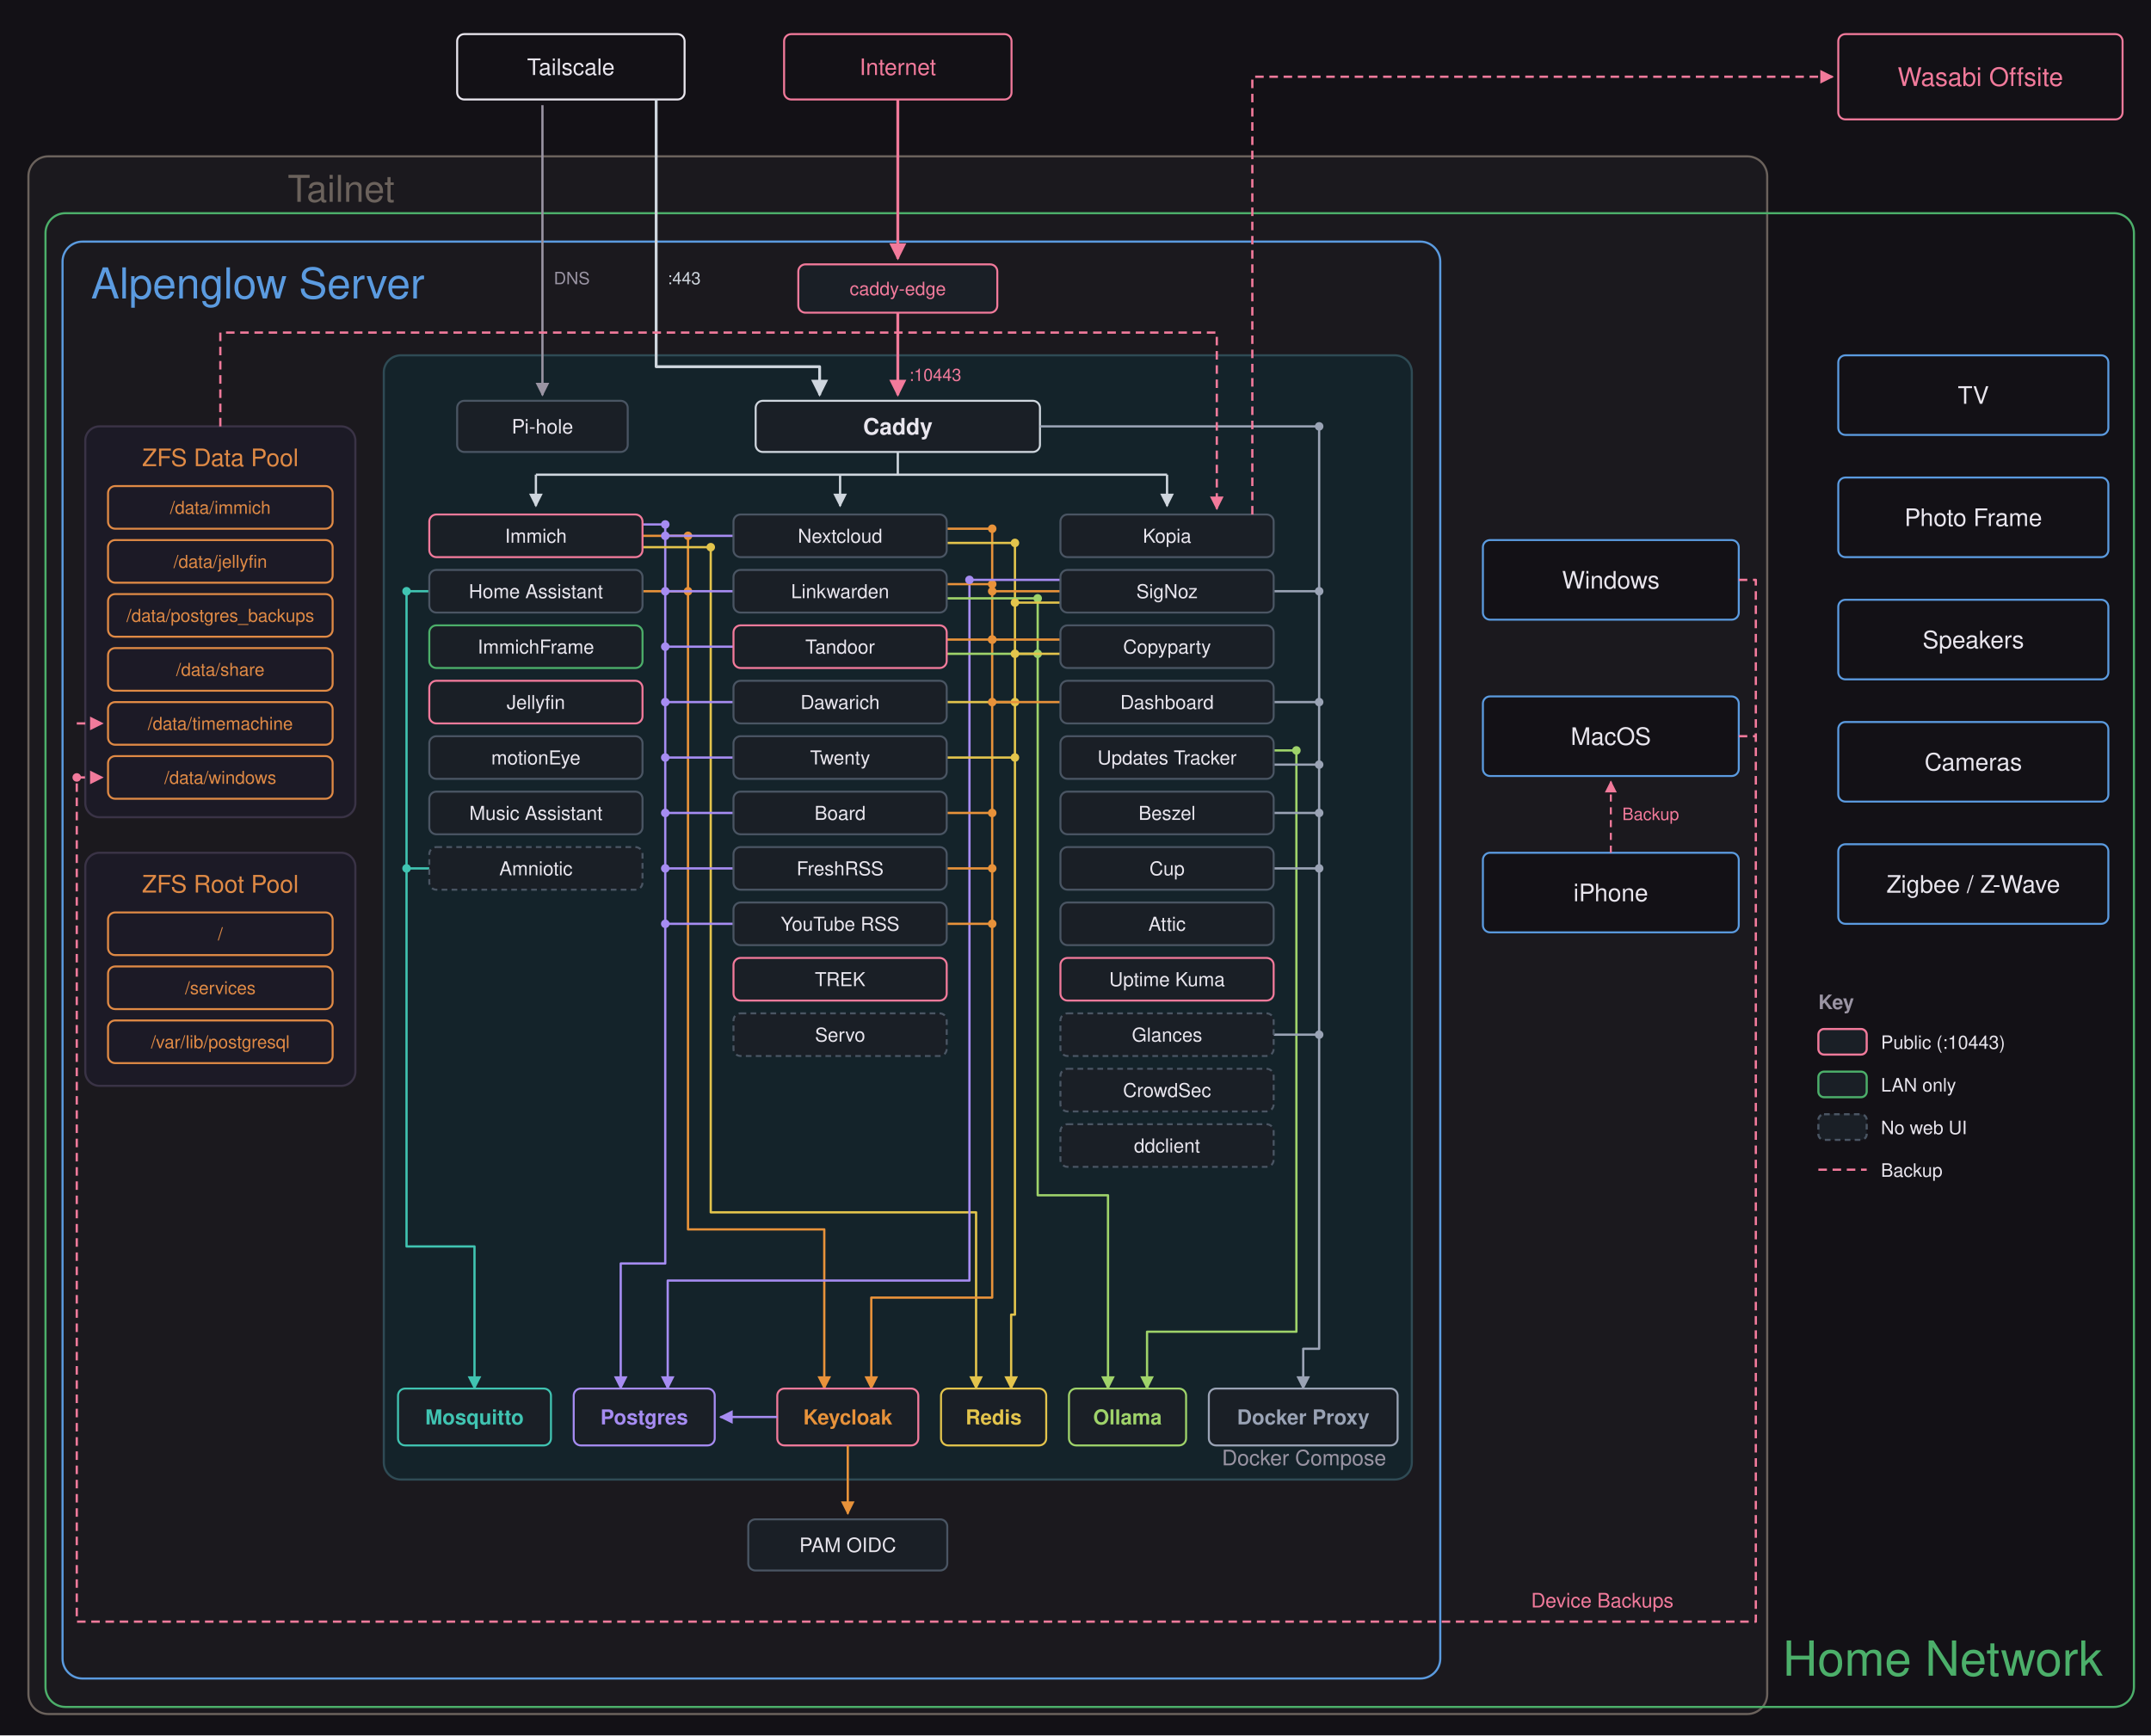
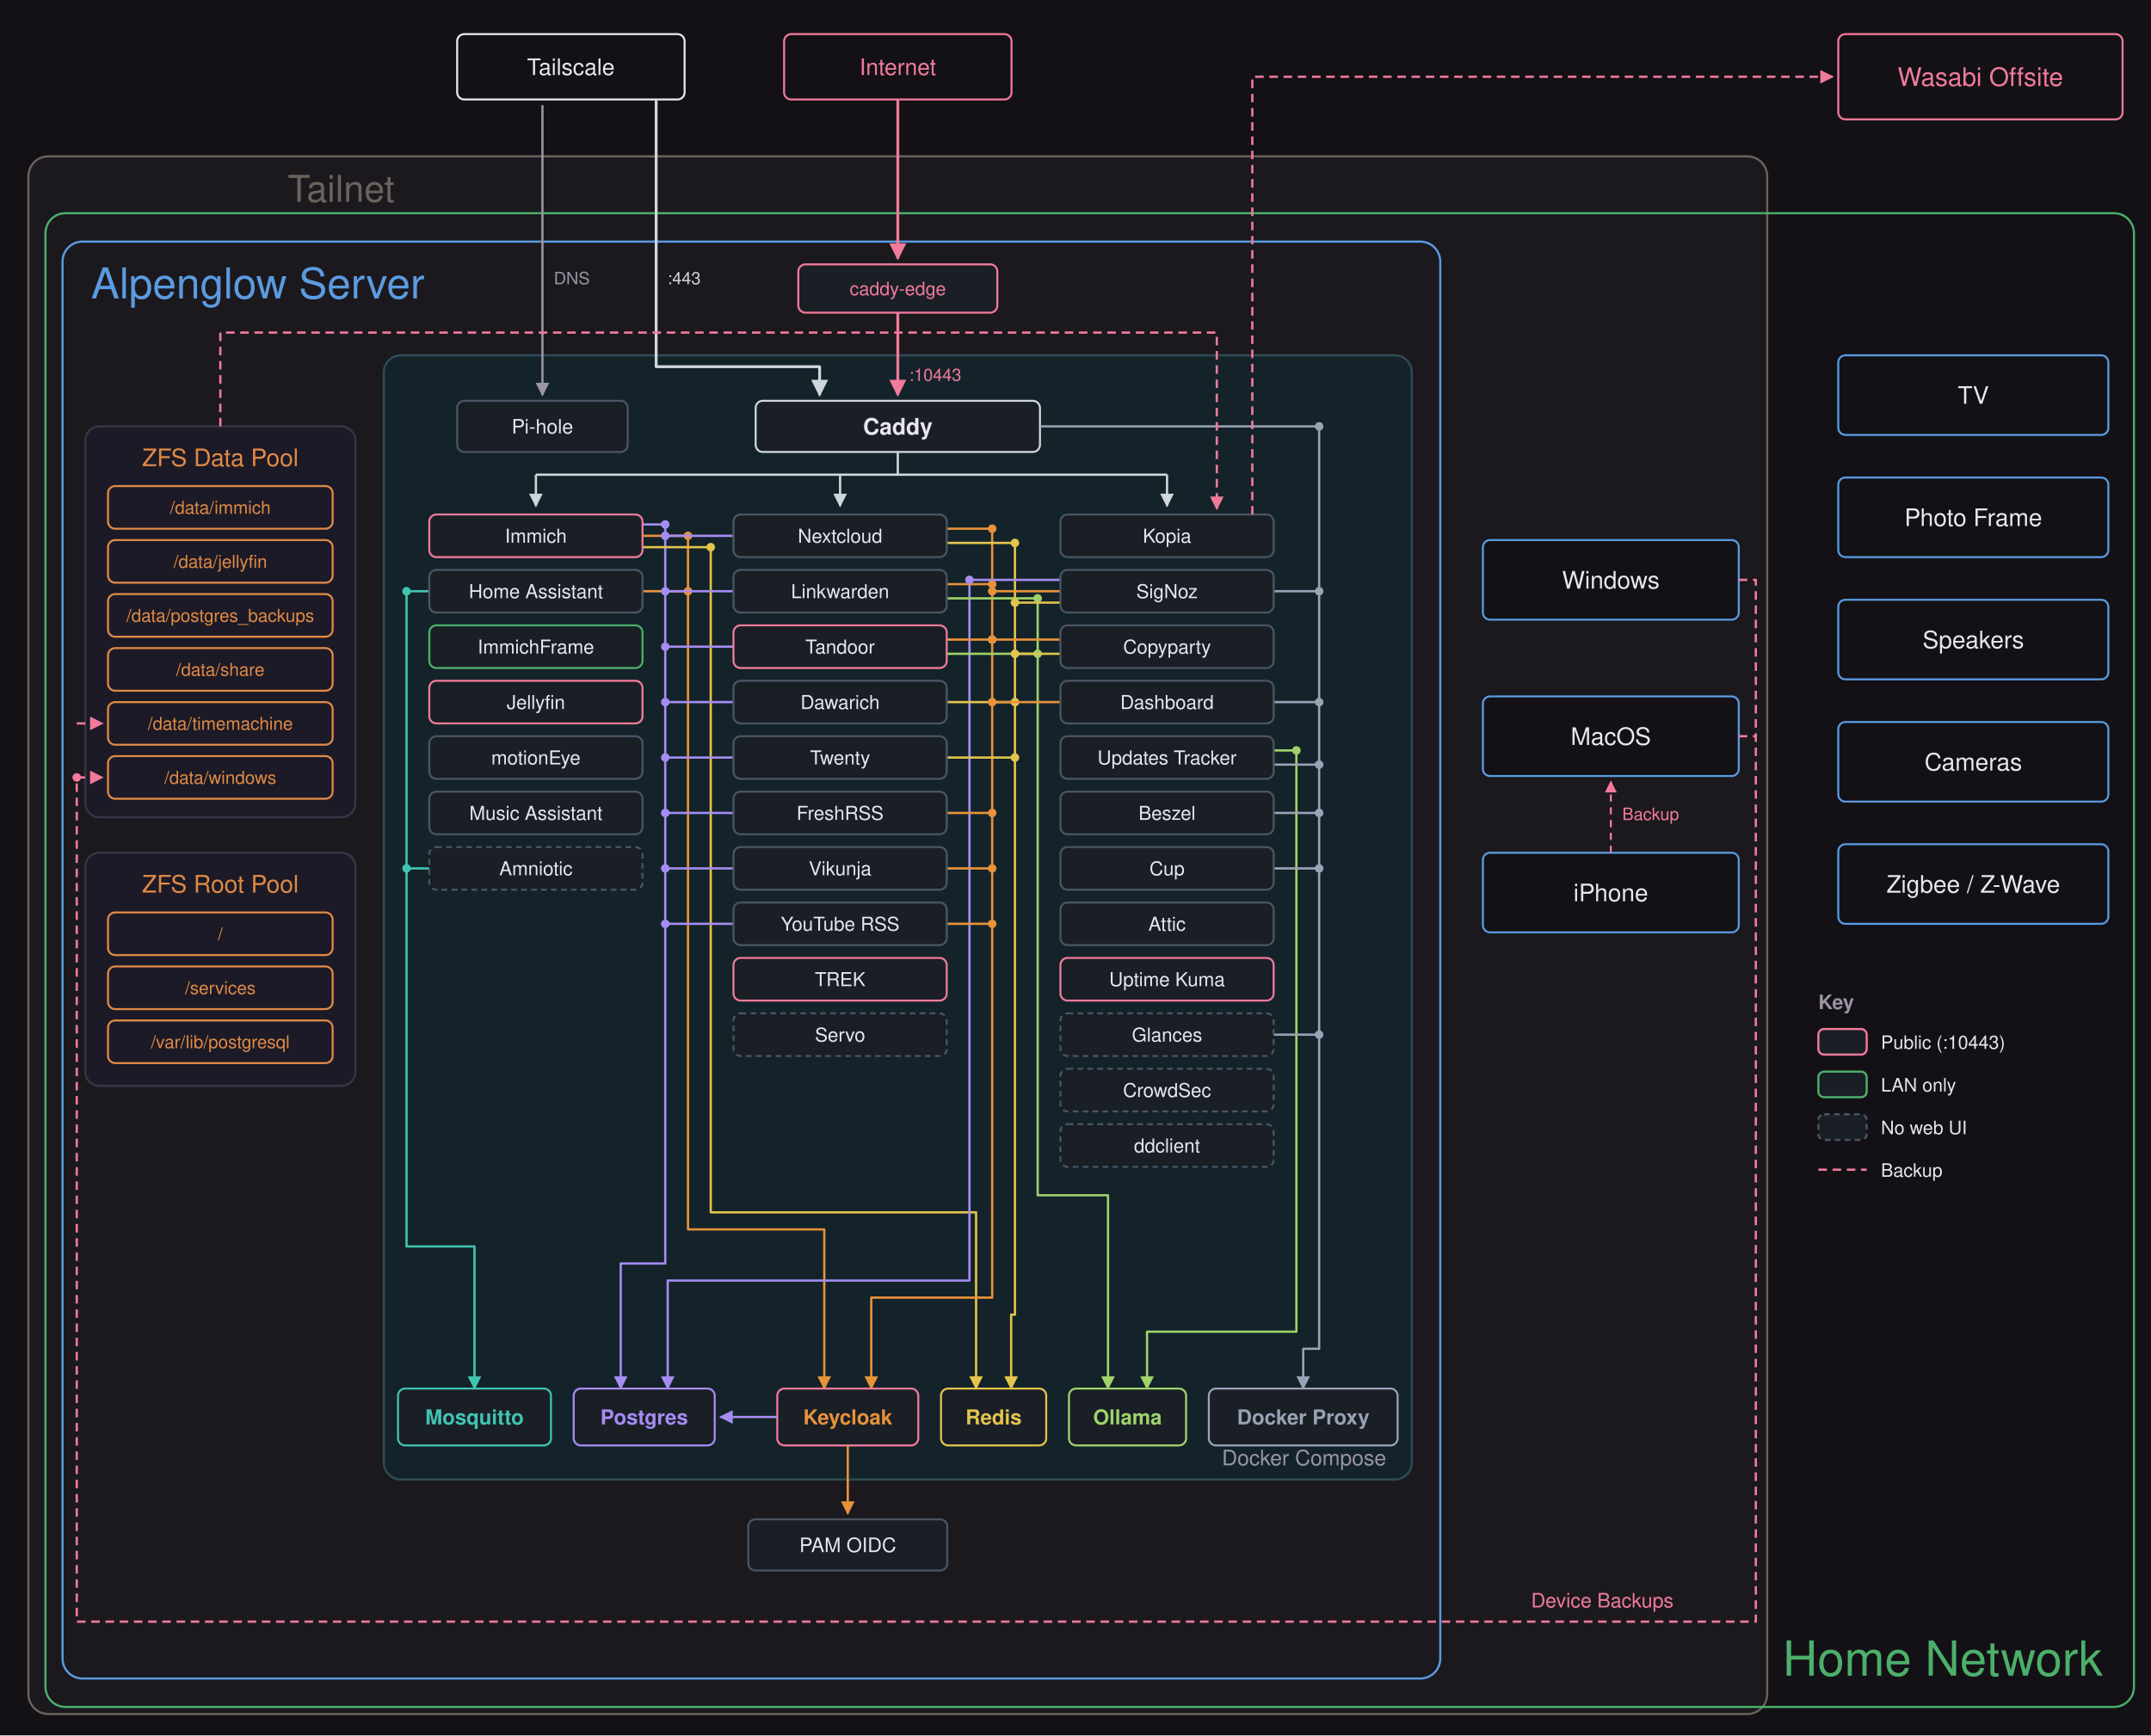
<svg xmlns="http://www.w3.org/2000/svg" viewBox="0 0 1513.2 1221" width="1513.2" height="1221" font-family="-apple-system, BlinkMacSystemFont, 'Segoe UI', Helvetica, Arial, sans-serif" role="img" aria-label="Alpenglow home server: network boundaries, services and their shared dependencies">
  <defs>
    <marker id="ah-40c4b2" viewBox="0 0 10 10" refX="9" refY="5" markerWidth="6" markerHeight="6" orient="auto-start-reverse">
      <path d="M0,0 L10,5 L0,10 z" fill="#40c4b2" />
    </marker>
    <marker id="ah-9a94a3" viewBox="0 0 10 10" refX="9" refY="5" markerWidth="6" markerHeight="6" orient="auto-start-reverse">
      <path d="M0,0 L10,5 L0,10 z" fill="#9a94a3" />
    </marker>
    <marker id="ah-9aa3b5" viewBox="0 0 10 10" refX="9" refY="5" markerWidth="6" markerHeight="6" orient="auto-start-reverse">
      <path d="M0,0 L10,5 L0,10 z" fill="#9aa3b5" />
    </marker>
    <marker id="ah-9fd36a" viewBox="0 0 10 10" refX="9" refY="5" markerWidth="6" markerHeight="6" orient="auto-start-reverse">
      <path d="M0,0 L10,5 L0,10 z" fill="#9fd36a" />
    </marker>
    <marker id="ah-a68cf2" viewBox="0 0 10 10" refX="9" refY="5" markerWidth="6" markerHeight="6" orient="auto-start-reverse">
      <path d="M0,0 L10,5 L0,10 z" fill="#a68cf2" />
    </marker>
    <marker id="ah-cfd6de" viewBox="0 0 10 10" refX="9" refY="5" markerWidth="6" markerHeight="6" orient="auto-start-reverse">
      <path d="M0,0 L10,5 L0,10 z" fill="#cfd6de" />
    </marker>
    <marker id="ah-e3c44c" viewBox="0 0 10 10" refX="9" refY="5" markerWidth="6" markerHeight="6" orient="auto-start-reverse">
      <path d="M0,0 L10,5 L0,10 z" fill="#e3c44c" />
    </marker>
    <marker id="ah-e8923a" viewBox="0 0 10 10" refX="9" refY="5" markerWidth="6" markerHeight="6" orient="auto-start-reverse">
      <path d="M0,0 L10,5 L0,10 z" fill="#e8923a" />
    </marker>
    <marker id="ah-f27a9b" viewBox="0 0 10 10" refX="9" refY="5" markerWidth="6" markerHeight="6" orient="auto-start-reverse">
      <path d="M0,0 L10,5 L0,10 z" fill="#f27a9b" />
    </marker>
  </defs>
  <rect width="1513.2" height="1221" fill="#131116" />
  <rect x="20" y="110" width="1223.2" height="1096" rx="14" fill="#1b191e" stroke="#6b625c" stroke-width="1.5" />
  <text x="240" y="142" font-size="26" fill="#6b625c" text-anchor="middle" font-weight="400">Tailnet</text>
  <rect x="32" y="150" width="1469.2" height="1051" rx="14" fill="none" stroke="#4caf6a" stroke-width="1.5" />
  <text x="1479.2" y="1179" font-size="34" fill="#4caf6a" text-anchor="end" font-weight="400">Home Network</text>
  <rect x="44" y="170" width="969.2" height="1011" rx="14" fill="none" stroke="#5b9be0" stroke-width="1.5" />
  <text x="64" y="210" font-size="30" fill="#5b9be0" text-anchor="start" font-weight="400">Alpenglow Server</text>
  <rect x="270" y="250" width="723.2" height="791" rx="12" fill="#14232a" stroke="#2f4b55" stroke-width="1.5" />
  <text x="975.2" y="1031" font-size="15" fill="#9a94a3" text-anchor="end" font-weight="400">Docker Compose</text>
  <g class="el">
    <rect x="321.6" y="24" width="160" height="46" rx="5" fill="#131116" stroke="#e9e6ee" stroke-width="1.4" />
    <text x="401.6" y="52.76" font-size="16" fill="#e9e6ee" text-anchor="middle" font-weight="500">Tailscale</text>
  </g>
  <g class="el t-public">
    <rect x="551.6" y="24" width="160" height="46" rx="5" fill="#131116" stroke="#f27a9b" stroke-width="1.4" />
    <text x="631.6" y="52.76" font-size="16" fill="#f27a9b" text-anchor="middle" font-weight="500">Internet</text>
  </g>
  <g class="el t-backup">
    <rect x="1293.2" y="24" width="200" height="60" rx="5" fill="#131116" stroke="#f27a9b" stroke-width="1.4" />
    <text x="1393.2" y="60.48" font-size="18" fill="#f27a9b" text-anchor="middle" font-weight="500">Wasabi Offsite</text>
  </g>
  <g class="el t-backup">
    <rect x="60" y="300" width="190" height="275" rx="10" fill="#1c1a26" stroke="#3a3346" stroke-width="1.5" />
    <text x="155" y="328" font-size="17" fill="#e08a45" text-anchor="middle" font-weight="400">ZFS Data Pool</text>
  </g>
  <g class="el">
    <rect x="76" y="342" width="158" height="30" rx="5" fill="#1c1a26" stroke="#e08a45" stroke-width="1.4" />
    <text x="155" y="361.5" font-size="12.5" fill="#e08a45" text-anchor="middle" font-weight="400">/data/immich</text>
  </g>
  <g class="el" data-users="copyparty jellyfin music_assistant youtube_rss_manager">
    <rect x="76" y="380" width="158" height="30" rx="5" fill="#1c1a26" stroke="#e08a45" stroke-width="1.4" />
    <text x="155" y="399.5" font-size="12.5" fill="#e08a45" text-anchor="middle" font-weight="400">/data/jellyfin</text>
  </g>
  <g class="el" data-users="alpenglow_dashboard">
    <rect x="76" y="418" width="158" height="30" rx="5" fill="#1c1a26" stroke="#e08a45" stroke-width="1.4" />
    <text x="155" y="437.5" font-size="12.5" fill="#e08a45" text-anchor="middle" font-weight="400">/data/postgres_backups</text>
  </g>
  <g class="el" data-users="copyparty">
    <rect x="76" y="456" width="158" height="30" rx="5" fill="#1c1a26" stroke="#e08a45" stroke-width="1.4" />
    <text x="155" y="475.5" font-size="12.5" fill="#e08a45" text-anchor="middle" font-weight="400">/data/share</text>
  </g>
  <g class="el t-backup">
    <rect x="76" y="494" width="158" height="30" rx="5" fill="#1c1a26" stroke="#e08a45" stroke-width="1.4" />
    <text x="155" y="513.5" font-size="12.5" fill="#e08a45" text-anchor="middle" font-weight="400">/data/timemachine</text>
  </g>
  <g class="el t-backup">
    <rect x="76" y="532" width="158" height="30" rx="5" fill="#1c1a26" stroke="#e08a45" stroke-width="1.4" />
    <text x="155" y="551.5" font-size="12.5" fill="#e08a45" text-anchor="middle" font-weight="400">/data/windows</text>
  </g>
  <g class="el">
    <rect x="60" y="600" width="190" height="164" rx="10" fill="#1c1a26" stroke="#3a3346" stroke-width="1.5" />
    <text x="155" y="628" font-size="17" fill="#e08a45" text-anchor="middle" font-weight="400">ZFS Root Pool</text>
    <rect x="76" y="642" width="158" height="30" rx="5" fill="#1c1a26" stroke="#e08a45" stroke-width="1.4" />
    <text x="155" y="661.5" font-size="12.5" fill="#e08a45" text-anchor="middle" font-weight="400">/</text>
    <rect x="76" y="680" width="158" height="30" rx="5" fill="#1c1a26" stroke="#e08a45" stroke-width="1.4" />
    <text x="155" y="699.5" font-size="12.5" fill="#e08a45" text-anchor="middle" font-weight="400">/services</text>
    <rect x="76" y="718" width="158" height="30" rx="5" fill="#1c1a26" stroke="#e08a45" stroke-width="1.4" />
    <text x="155" y="737.5" font-size="12.5" fill="#e08a45" text-anchor="middle" font-weight="400">/var/lib/postgresql</text>
  </g>
  <g class="el t-public">
    <rect x="561.6" y="186" width="140" height="34" rx="5" fill="#1a1f26" stroke="#f27a9b" stroke-width="1.4" />
    <text x="631.6" y="207.68" font-size="13" fill="#f27a9b" text-anchor="middle" font-weight="500">caddy-edge</text>
    <path d="M631.6,70 L631.6,182" fill="none" stroke="#f27a9b" stroke-width="2" marker-end="url(#ah-f27a9b)" stroke-linejoin="round" />
    <path d="M631.6,220 L631.6,278" fill="none" stroke="#f27a9b" stroke-width="2" marker-end="url(#ah-f27a9b)" stroke-linejoin="round" />
    <text x="639.6" y="268" font-size="12" fill="#f27a9b" text-anchor="start" font-weight="400">:10443</text>
  </g>
  <g class="el">
    <path d="M461.6,70 L461.6,258 L576.6,258 L576.6,278" fill="none" stroke="#cfd6de" stroke-width="2" marker-end="url(#ah-cfd6de)" stroke-linejoin="round" />
    <text x="469.6" y="200" font-size="12" fill="#cfd6de" text-anchor="start" font-weight="400">:443</text>
  </g>
  <g class="el" data-svc="pihole" data-label="Pi-hole">
    <rect x="321.6" y="282" width="120" height="36" rx="5" fill="#1a1f26" stroke="#4a5563" stroke-width="1.4" />
    <text x="381.6" y="305.04" font-size="14" fill="#e9e6ee" text-anchor="middle" font-weight="500">Pi-hole</text>
  </g>
  <g class="el">
    <path d="M381.6,74 L381.6,278" fill="none" stroke="#9a94a3" stroke-width="1.6" marker-end="url(#ah-9a94a3)" stroke-linejoin="round" />
    <text x="389.6" y="200" font-size="12" fill="#9a94a3" text-anchor="start" font-weight="400">DNS</text>
  </g>
  <g class="el t-public t-docker-proxy" data-svc="caddy" data-label="Caddy" data-deps="docker-proxy">
    <rect x="531.6" y="282" width="200" height="36" rx="5" fill="#1a1f26" stroke="#cfd6de" stroke-width="1.4" />
    <text x="631.6" y="305.76" font-size="16" fill="#e9e6ee" text-anchor="middle" font-weight="600">Caddy</text>
  </g>
  <g class="el t-public">
    <path d="M631.6,318 L631.6,334" fill="none" stroke="#cfd6de" stroke-width="1.6" stroke-linejoin="round" />
    <path d="M377,334 L821,334" fill="none" stroke="#cfd6de" stroke-width="1.6" stroke-linejoin="round" />
    <path d="M377,334 L377,356" fill="none" stroke="#cfd6de" stroke-width="1.6" marker-end="url(#ah-cfd6de)" stroke-linejoin="round" />
    <path d="M591,334 L591,356" fill="none" stroke="#cfd6de" stroke-width="1.6" marker-end="url(#ah-cfd6de)" stroke-linejoin="round" />
    <path d="M821,334 L821,356" fill="none" stroke="#cfd6de" stroke-width="1.6" marker-end="url(#ah-cfd6de)" stroke-linejoin="round" />
  </g>
  <g class="el lane t-keycloak">
    <path d="M484,377 L484,865 L579.867,865 L579.867,977" fill="none" stroke="#e8923a" stroke-width="1.6" marker-end="url(#ah-e8923a)" stroke-linejoin="round" />
  </g>
  <g class="el lane t-postgres">
    <path d="M468,369 L468,889 L436.667,889 L436.667,977" fill="none" stroke="#a68cf2" stroke-width="1.6" marker-end="url(#ah-a68cf2)" stroke-linejoin="round" />
  </g>
  <g class="el lane t-redis">
    <path d="M500,385 L500,853 L686.667,853 L686.667,977" fill="none" stroke="#e3c44c" stroke-width="1.6" marker-end="url(#ah-e3c44c)" stroke-linejoin="round" />
  </g>
  <g class="el lane t-mosquitto">
    <path d="M286,416 L286,877 L333.8,877 L333.8,977" fill="none" stroke="#40c4b2" stroke-width="1.6" marker-end="url(#ah-40c4b2)" stroke-linejoin="round" />
  </g>
  <g class="el lane t-keycloak">
    <path d="M698,372 L698,913 L612.933,913 L612.933,977" fill="none" stroke="#e8923a" stroke-width="1.6" marker-end="url(#ah-e8923a)" stroke-linejoin="round" />
  </g>
  <g class="el lane t-redis">
    <path d="M714,382 L714,925 L711.333,925 L711.333,977" fill="none" stroke="#e3c44c" stroke-width="1.6" marker-end="url(#ah-e3c44c)" stroke-linejoin="round" />
  </g>
  <g class="el lane t-ollama">
    <path d="M730,421 L730,841 L779.467,841 L779.467,977" fill="none" stroke="#9fd36a" stroke-width="1.6" marker-end="url(#ah-9fd36a)" stroke-linejoin="round" />
  </g>
  <g class="el lane t-docker-proxy">
    <path d="M928,300 L928,949 L916.8,949 L916.8,977" fill="none" stroke="#9aa3b5" stroke-width="1.6" marker-end="url(#ah-9aa3b5)" stroke-linejoin="round" />
  </g>
  <g class="el lane t-postgres">
    <path d="M682,408 L682,901 L469.733,901 L469.733,977" fill="none" stroke="#a68cf2" stroke-width="1.6" marker-end="url(#ah-a68cf2)" stroke-linejoin="round" />
  </g>
  <g class="el lane t-ollama">
    <path d="M912,528 L912,937 L806.933,937 L806.933,977" fill="none" stroke="#9fd36a" stroke-width="1.6" marker-end="url(#ah-9fd36a)" stroke-linejoin="round" />
  </g>
  <g class="el t-keycloak" data-svc="immich">
    <path d="M452,377 L484,377" fill="none" stroke="#e8923a" stroke-width="1.6" stroke-linejoin="round" />
    <circle cx="484" cy="377" r="3" fill="#e8923a" />
  </g>
  <g class="el t-postgres" data-svc="immich">
    <path d="M452,369 L468,369" fill="none" stroke="#a68cf2" stroke-width="1.6" stroke-linejoin="round" />
    <circle cx="468" cy="369" r="3" fill="#a68cf2" />
  </g>
  <g class="el t-redis" data-svc="immich">
    <path d="M452,385 L500,385" fill="none" stroke="#e3c44c" stroke-width="1.6" stroke-linejoin="round" />
    <circle cx="500" cy="385" r="3" fill="#e3c44c" />
  </g>
  <g class="el t-keycloak" data-svc="home_assistant">
    <path d="M452,416 L484,416" fill="none" stroke="#e8923a" stroke-width="1.6" stroke-linejoin="round" />
    <circle cx="484" cy="416" r="3" fill="#e8923a" />
  </g>
  <g class="el t-mosquitto" data-svc="home_assistant">
    <path d="M302,416 L286,416" fill="none" stroke="#40c4b2" stroke-width="1.6" stroke-linejoin="round" />
    <circle cx="286" cy="416" r="3" fill="#40c4b2" />
  </g>
  <g class="el t-mosquitto" data-svc="amniotic">
    <path d="M302,611 L286,611" fill="none" stroke="#40c4b2" stroke-width="1.6" stroke-linejoin="round" />
    <circle cx="286" cy="611" r="3" fill="#40c4b2" />
  </g>
  <g class="el t-keycloak" data-svc="nextcloud">
    <path d="M666,372 L698,372" fill="none" stroke="#e8923a" stroke-width="1.6" stroke-linejoin="round" />
    <circle cx="698" cy="372" r="3" fill="#e8923a" />
  </g>
  <g class="el t-postgres" data-svc="nextcloud">
    <path d="M516,377 L468,377" fill="none" stroke="#a68cf2" stroke-width="1.6" stroke-linejoin="round" />
    <circle cx="468" cy="377" r="3" fill="#a68cf2" />
  </g>
  <g class="el t-redis" data-svc="nextcloud">
    <path d="M666,382 L714,382" fill="none" stroke="#e3c44c" stroke-width="1.6" stroke-linejoin="round" />
    <circle cx="714" cy="382" r="3" fill="#e3c44c" />
  </g>
  <g class="el t-keycloak" data-svc="linkwarden">
    <path d="M666,411 L698,411" fill="none" stroke="#e8923a" stroke-width="1.6" stroke-linejoin="round" />
    <circle cx="698" cy="411" r="3" fill="#e8923a" />
  </g>
  <g class="el t-ollama" data-svc="linkwarden">
    <path d="M666,421 L730,421" fill="none" stroke="#9fd36a" stroke-width="1.6" stroke-linejoin="round" />
    <circle cx="730" cy="421" r="3" fill="#9fd36a" />
  </g>
  <g class="el t-postgres" data-svc="linkwarden">
    <path d="M516,416 L468,416" fill="none" stroke="#a68cf2" stroke-width="1.6" stroke-linejoin="round" />
    <circle cx="468" cy="416" r="3" fill="#a68cf2" />
  </g>
  <g class="el t-keycloak" data-svc="tandoor">
    <path d="M666,450 L698,450" fill="none" stroke="#e8923a" stroke-width="1.6" stroke-linejoin="round" />
    <circle cx="698" cy="450" r="3" fill="#e8923a" />
  </g>
  <g class="el t-ollama" data-svc="tandoor">
    <path d="M666,460 L730,460" fill="none" stroke="#9fd36a" stroke-width="1.6" stroke-linejoin="round" />
    <circle cx="730" cy="460" r="3" fill="#9fd36a" />
  </g>
  <g class="el t-postgres" data-svc="tandoor">
    <path d="M516,455 L468,455" fill="none" stroke="#a68cf2" stroke-width="1.6" stroke-linejoin="round" />
    <circle cx="468" cy="455" r="3" fill="#a68cf2" />
  </g>
  <g class="el t-postgres" data-svc="dawarich">
    <path d="M516,494 L468,494" fill="none" stroke="#a68cf2" stroke-width="1.6" stroke-linejoin="round" />
    <circle cx="468" cy="494" r="3" fill="#a68cf2" />
  </g>
  <g class="el t-redis" data-svc="dawarich">
    <path d="M666,494 L714,494" fill="none" stroke="#e3c44c" stroke-width="1.6" stroke-linejoin="round" />
    <circle cx="714" cy="494" r="3" fill="#e3c44c" />
  </g>
  <g class="el t-postgres" data-svc="twenty">
    <path d="M516,533 L468,533" fill="none" stroke="#a68cf2" stroke-width="1.6" stroke-linejoin="round" />
    <circle cx="468" cy="533" r="3" fill="#a68cf2" />
  </g>
  <g class="el t-redis" data-svc="twenty">
    <path d="M666,533 L714,533" fill="none" stroke="#e3c44c" stroke-width="1.6" stroke-linejoin="round" />
    <circle cx="714" cy="533" r="3" fill="#e3c44c" />
  </g>
-   <g class="el t-keycloak" data-svc="vikunja">
+   <g class="el t-keycloak" data-svc="freshrss">
    <path d="M666,572 L698,572" fill="none" stroke="#e8923a" stroke-width="1.6" stroke-linejoin="round" />
    <circle cx="698" cy="572" r="3" fill="#e8923a" />
  </g>
-   <g class="el t-postgres" data-svc="vikunja">
+   <g class="el t-postgres" data-svc="freshrss">
    <path d="M516,572 L468,572" fill="none" stroke="#a68cf2" stroke-width="1.6" stroke-linejoin="round" />
    <circle cx="468" cy="572" r="3" fill="#a68cf2" />
  </g>
-   <g class="el t-keycloak" data-svc="freshrss">
+   <g class="el t-keycloak" data-svc="vikunja">
    <path d="M666,611 L698,611" fill="none" stroke="#e8923a" stroke-width="1.6" stroke-linejoin="round" />
    <circle cx="698" cy="611" r="3" fill="#e8923a" />
  </g>
-   <g class="el t-postgres" data-svc="freshrss">
+   <g class="el t-postgres" data-svc="vikunja">
    <path d="M516,611 L468,611" fill="none" stroke="#a68cf2" stroke-width="1.6" stroke-linejoin="round" />
    <circle cx="468" cy="611" r="3" fill="#a68cf2" />
  </g>
  <g class="el t-keycloak" data-svc="youtube_rss_manager">
    <path d="M666,650 L698,650" fill="none" stroke="#e8923a" stroke-width="1.6" stroke-linejoin="round" />
    <circle cx="698" cy="650" r="3" fill="#e8923a" />
  </g>
  <g class="el t-postgres" data-svc="youtube_rss_manager">
    <path d="M516,650 L468,650" fill="none" stroke="#a68cf2" stroke-width="1.6" stroke-linejoin="round" />
    <circle cx="468" cy="650" r="3" fill="#a68cf2" />
  </g>
  <g class="el t-docker-proxy" data-svc="signoz">
    <path d="M896,416 L928,416" fill="none" stroke="#9aa3b5" stroke-width="1.6" stroke-linejoin="round" />
    <circle cx="928" cy="416" r="3" fill="#9aa3b5" />
  </g>
  <g class="el t-keycloak" data-svc="signoz">
    <path d="M746,416 L698,416" fill="none" stroke="#e8923a" stroke-width="1.6" stroke-linejoin="round" />
    <circle cx="698" cy="416" r="3" fill="#e8923a" />
  </g>
  <g class="el t-postgres" data-svc="signoz">
    <path d="M746,408 L682,408" fill="none" stroke="#a68cf2" stroke-width="1.6" stroke-linejoin="round" />
    <circle cx="682" cy="408" r="3" fill="#a68cf2" />
  </g>
  <g class="el t-redis" data-svc="signoz">
    <path d="M746,424 L714,424" fill="none" stroke="#e3c44c" stroke-width="1.6" stroke-linejoin="round" />
    <circle cx="714" cy="424" r="3" fill="#e3c44c" />
  </g>
  <g class="el t-keycloak" data-svc="copyparty">
    <path d="M746,450 L698,450" fill="none" stroke="#e8923a" stroke-width="1.6" stroke-linejoin="round" />
    <circle cx="698" cy="450" r="3" fill="#e8923a" />
  </g>
  <g class="el t-redis" data-svc="copyparty">
    <path d="M746,460 L714,460" fill="none" stroke="#e3c44c" stroke-width="1.6" stroke-linejoin="round" />
    <circle cx="714" cy="460" r="3" fill="#e3c44c" />
  </g>
  <g class="el t-docker-proxy" data-svc="alpenglow_dashboard">
    <path d="M896,494 L928,494" fill="none" stroke="#9aa3b5" stroke-width="1.6" stroke-linejoin="round" />
    <circle cx="928" cy="494" r="3" fill="#9aa3b5" />
  </g>
  <g class="el t-keycloak" data-svc="alpenglow_dashboard">
    <path d="M746,494 L698,494" fill="none" stroke="#e8923a" stroke-width="1.6" stroke-linejoin="round" />
    <circle cx="698" cy="494" r="3" fill="#e8923a" />
  </g>
  <g class="el t-docker-proxy" data-svc="updates-tracker">
    <path d="M896,538 L928,538" fill="none" stroke="#9aa3b5" stroke-width="1.6" stroke-linejoin="round" />
    <circle cx="928" cy="538" r="3" fill="#9aa3b5" />
  </g>
  <g class="el t-ollama" data-svc="updates-tracker">
    <path d="M896,528 L912,528" fill="none" stroke="#9fd36a" stroke-width="1.6" stroke-linejoin="round" />
    <circle cx="912" cy="528" r="3" fill="#9fd36a" />
  </g>
  <g class="el t-docker-proxy" data-svc="beszel">
    <path d="M896,572 L928,572" fill="none" stroke="#9aa3b5" stroke-width="1.6" stroke-linejoin="round" />
    <circle cx="928" cy="572" r="3" fill="#9aa3b5" />
  </g>
  <g class="el t-docker-proxy" data-svc="cup">
    <path d="M896,611 L928,611" fill="none" stroke="#9aa3b5" stroke-width="1.6" stroke-linejoin="round" />
    <circle cx="928" cy="611" r="3" fill="#9aa3b5" />
  </g>
  <g class="el t-docker-proxy" data-svc="glances">
    <path d="M896,728 L928,728" fill="none" stroke="#9aa3b5" stroke-width="1.6" stroke-linejoin="round" />
    <circle cx="928" cy="728" r="3" fill="#9aa3b5" />
  </g>
  <g class="el t-docker-proxy" data-svc="caddy">
    <path d="M731.6,300 L928,300" fill="none" stroke="#9aa3b5" stroke-width="1.6" stroke-linejoin="round" />
    <circle cx="928" cy="300" r="3" fill="#9aa3b5" />
  </g>
  <g class="el svc t-keycloak t-postgres t-redis t-public" data-svc="immich" data-label="Immich" data-deps="keycloak postgres redis">
    <rect x="302" y="362" width="150" height="30" rx="5" fill="#1a1f26" stroke="#f27a9b" stroke-width="1.4" />
    <text x="377" y="381.86" font-size="13.5" fill="#e9e6ee" text-anchor="middle" font-weight="500">Immich</text>
  </g>
  <g class="el svc t-keycloak t-mosquitto" data-svc="home_assistant" data-label="Home Assistant" data-deps="keycloak mosquitto">
    <rect x="302" y="401" width="150" height="30" rx="5" fill="#1a1f26" stroke="#4a5563" stroke-width="1.4" />
    <text x="377" y="420.86" font-size="13.5" fill="#e9e6ee" text-anchor="middle" font-weight="500">Home Assistant</text>
  </g>
  <g class="el svc" data-svc="immichframe" data-label="ImmichFrame">
    <rect x="302" y="440" width="150" height="30" rx="5" fill="#1a1f26" stroke="#4caf6a" stroke-width="1.4" />
    <text x="377" y="459.86" font-size="13.5" fill="#e9e6ee" text-anchor="middle" font-weight="500">ImmichFrame</text>
  </g>
  <g class="el svc t-public" data-svc="jellyfin" data-label="Jellyfin">
    <rect x="302" y="479" width="150" height="30" rx="5" fill="#1a1f26" stroke="#f27a9b" stroke-width="1.4" />
    <text x="377" y="498.86" font-size="13.5" fill="#e9e6ee" text-anchor="middle" font-weight="500">Jellyfin</text>
  </g>
  <g class="el svc" data-svc="motioneye" data-label="motionEye">
    <rect x="302" y="518" width="150" height="30" rx="5" fill="#1a1f26" stroke="#4a5563" stroke-width="1.4" />
    <text x="377" y="537.86" font-size="13.5" fill="#e9e6ee" text-anchor="middle" font-weight="500">motionEye</text>
  </g>
  <g class="el svc" data-svc="music_assistant" data-label="Music Assistant">
    <rect x="302" y="557" width="150" height="30" rx="5" fill="#1a1f26" stroke="#4a5563" stroke-width="1.4" />
    <text x="377" y="576.86" font-size="13.5" fill="#e9e6ee" text-anchor="middle" font-weight="500">Music Assistant</text>
  </g>
  <g class="el svc t-mosquitto" data-svc="amniotic" data-label="Amniotic" data-deps="mosquitto">
    <rect x="302" y="596" width="150" height="30" rx="5" fill="#1a1f26" stroke="#4a5563" stroke-width="1.4" stroke-dasharray="4 3" />
    <text x="377" y="615.86" font-size="13.5" fill="#e9e6ee" text-anchor="middle" font-weight="500">Amniotic</text>
  </g>
  <g class="el svc t-keycloak t-postgres t-redis" data-svc="nextcloud" data-label="Nextcloud" data-deps="keycloak postgres redis">
    <rect x="516" y="362" width="150" height="30" rx="5" fill="#1a1f26" stroke="#4a5563" stroke-width="1.4" />
    <text x="591" y="381.86" font-size="13.5" fill="#e9e6ee" text-anchor="middle" font-weight="500">Nextcloud</text>
  </g>
  <g class="el svc t-keycloak t-ollama t-postgres" data-svc="linkwarden" data-label="Linkwarden" data-deps="keycloak ollama postgres">
    <rect x="516" y="401" width="150" height="30" rx="5" fill="#1a1f26" stroke="#4a5563" stroke-width="1.4" />
    <text x="591" y="420.86" font-size="13.5" fill="#e9e6ee" text-anchor="middle" font-weight="500">Linkwarden</text>
  </g>
  <g class="el svc t-keycloak t-ollama t-postgres t-public" data-svc="tandoor" data-label="Tandoor" data-deps="keycloak ollama postgres">
    <rect x="516" y="440" width="150" height="30" rx="5" fill="#1a1f26" stroke="#f27a9b" stroke-width="1.4" />
    <text x="591" y="459.86" font-size="13.5" fill="#e9e6ee" text-anchor="middle" font-weight="500">Tandoor</text>
  </g>
  <g class="el svc t-postgres t-redis" data-svc="dawarich" data-label="Dawarich" data-deps="postgres redis">
    <rect x="516" y="479" width="150" height="30" rx="5" fill="#1a1f26" stroke="#4a5563" stroke-width="1.4" />
    <text x="591" y="498.86" font-size="13.5" fill="#e9e6ee" text-anchor="middle" font-weight="500">Dawarich</text>
  </g>
  <g class="el svc t-postgres t-redis" data-svc="twenty" data-label="Twenty" data-deps="postgres redis">
    <rect x="516" y="518" width="150" height="30" rx="5" fill="#1a1f26" stroke="#4a5563" stroke-width="1.4" />
    <text x="591" y="537.86" font-size="13.5" fill="#e9e6ee" text-anchor="middle" font-weight="500">Twenty</text>
  </g>
-   <g class="el svc t-keycloak t-postgres" data-svc="vikunja" data-label="Board" data-deps="keycloak postgres">
+   <g class="el svc t-keycloak t-postgres" data-svc="freshrss" data-label="FreshRSS" data-deps="keycloak postgres">
    <rect x="516" y="557" width="150" height="30" rx="5" fill="#1a1f26" stroke="#4a5563" stroke-width="1.4" />
-     <text x="591" y="576.86" font-size="13.5" fill="#e9e6ee" text-anchor="middle" font-weight="500">Board</text>
-   </g>
-   <g class="el svc t-keycloak t-postgres" data-svc="freshrss" data-label="FreshRSS" data-deps="keycloak postgres">
+     <text x="591" y="576.86" font-size="13.5" fill="#e9e6ee" text-anchor="middle" font-weight="500">FreshRSS</text>
+   </g>
+   <g class="el svc t-keycloak t-postgres" data-svc="vikunja" data-label="Vikunja" data-deps="keycloak postgres">
    <rect x="516" y="596" width="150" height="30" rx="5" fill="#1a1f26" stroke="#4a5563" stroke-width="1.4" />
-     <text x="591" y="615.86" font-size="13.5" fill="#e9e6ee" text-anchor="middle" font-weight="500">FreshRSS</text>
+     <text x="591" y="615.86" font-size="13.5" fill="#e9e6ee" text-anchor="middle" font-weight="500">Vikunja</text>
  </g>
  <g class="el svc t-keycloak t-postgres" data-svc="youtube_rss_manager" data-label="YouTube RSS" data-deps="keycloak postgres">
    <rect x="516" y="635" width="150" height="30" rx="5" fill="#1a1f26" stroke="#4a5563" stroke-width="1.4" />
    <text x="591" y="654.86" font-size="13.5" fill="#e9e6ee" text-anchor="middle" font-weight="500">YouTube RSS</text>
  </g>
  <g class="el svc t-public" data-svc="trek" data-label="TREK">
    <rect x="516" y="674" width="150" height="30" rx="5" fill="#1a1f26" stroke="#f27a9b" stroke-width="1.4" />
    <text x="591" y="693.86" font-size="13.5" fill="#e9e6ee" text-anchor="middle" font-weight="500">TREK</text>
  </g>
  <g class="el svc" data-svc="servo_bot" data-label="Servo">
    <rect x="516" y="713" width="150" height="30" rx="5" fill="#1a1f26" stroke="#4a5563" stroke-width="1.4" stroke-dasharray="4 3" />
    <text x="591" y="732.86" font-size="13.5" fill="#e9e6ee" text-anchor="middle" font-weight="500">Servo</text>
  </g>
  <g class="el svc t-backup" data-svc="kopia" data-label="Kopia">
    <rect x="746" y="362" width="150" height="30" rx="5" fill="#1a1f26" stroke="#4a5563" stroke-width="1.4" />
    <text x="821" y="381.86" font-size="13.5" fill="#e9e6ee" text-anchor="middle" font-weight="500">Kopia</text>
  </g>
  <g class="el svc t-docker-proxy t-keycloak t-postgres t-redis" data-svc="signoz" data-label="SigNoz" data-deps="docker-proxy keycloak postgres redis">
    <rect x="746" y="401" width="150" height="30" rx="5" fill="#1a1f26" stroke="#4a5563" stroke-width="1.4" />
    <text x="821" y="420.86" font-size="13.5" fill="#e9e6ee" text-anchor="middle" font-weight="500">SigNoz</text>
  </g>
  <g class="el svc t-keycloak t-redis" data-svc="copyparty" data-label="Copyparty" data-deps="keycloak redis">
    <rect x="746" y="440" width="150" height="30" rx="5" fill="#1a1f26" stroke="#4a5563" stroke-width="1.4" />
    <text x="821" y="459.86" font-size="13.5" fill="#e9e6ee" text-anchor="middle" font-weight="500">Copyparty</text>
  </g>
  <g class="el svc t-docker-proxy t-keycloak" data-svc="alpenglow_dashboard" data-label="Dashboard" data-deps="docker-proxy keycloak">
    <rect x="746" y="479" width="150" height="30" rx="5" fill="#1a1f26" stroke="#4a5563" stroke-width="1.4" />
    <text x="821" y="498.86" font-size="13.5" fill="#e9e6ee" text-anchor="middle" font-weight="500">Dashboard</text>
  </g>
  <g class="el svc t-docker-proxy t-ollama" data-svc="updates-tracker" data-label="Updates Tracker" data-deps="docker-proxy ollama">
    <rect x="746" y="518" width="150" height="30" rx="5" fill="#1a1f26" stroke="#4a5563" stroke-width="1.4" />
    <text x="821" y="537.86" font-size="13.5" fill="#e9e6ee" text-anchor="middle" font-weight="500">Updates Tracker</text>
  </g>
  <g class="el svc t-docker-proxy" data-svc="beszel" data-label="Beszel" data-deps="docker-proxy">
    <rect x="746" y="557" width="150" height="30" rx="5" fill="#1a1f26" stroke="#4a5563" stroke-width="1.4" />
    <text x="821" y="576.86" font-size="13.5" fill="#e9e6ee" text-anchor="middle" font-weight="500">Beszel</text>
  </g>
  <g class="el svc t-docker-proxy" data-svc="cup" data-label="Cup" data-deps="docker-proxy">
    <rect x="746" y="596" width="150" height="30" rx="5" fill="#1a1f26" stroke="#4a5563" stroke-width="1.4" />
    <text x="821" y="615.86" font-size="13.5" fill="#e9e6ee" text-anchor="middle" font-weight="500">Cup</text>
  </g>
  <g class="el svc" data-svc="attic" data-label="Attic">
    <rect x="746" y="635" width="150" height="30" rx="5" fill="#1a1f26" stroke="#4a5563" stroke-width="1.4" />
    <text x="821" y="654.86" font-size="13.5" fill="#e9e6ee" text-anchor="middle" font-weight="500">Attic</text>
  </g>
  <g class="el svc t-public" data-svc="uptime_kuma" data-label="Uptime Kuma">
    <rect x="746" y="674" width="150" height="30" rx="5" fill="#1a1f26" stroke="#f27a9b" stroke-width="1.4" />
    <text x="821" y="693.86" font-size="13.5" fill="#e9e6ee" text-anchor="middle" font-weight="500">Uptime Kuma</text>
  </g>
  <g class="el svc t-docker-proxy" data-svc="glances" data-label="Glances" data-deps="docker-proxy">
    <rect x="746" y="713" width="150" height="30" rx="5" fill="#1a1f26" stroke="#4a5563" stroke-width="1.4" stroke-dasharray="4 3" />
    <text x="821" y="732.86" font-size="13.5" fill="#e9e6ee" text-anchor="middle" font-weight="500">Glances</text>
  </g>
  <g class="el svc" data-svc="crowdsec" data-label="CrowdSec">
    <rect x="746" y="752" width="150" height="30" rx="5" fill="#1a1f26" stroke="#4a5563" stroke-width="1.4" stroke-dasharray="4 3" />
    <text x="821" y="771.86" font-size="13.5" fill="#e9e6ee" text-anchor="middle" font-weight="500">CrowdSec</text>
  </g>
  <g class="el svc" data-svc="ddclient" data-label="ddclient">
    <rect x="746" y="791" width="150" height="30" rx="5" fill="#1a1f26" stroke="#4a5563" stroke-width="1.4" stroke-dasharray="4 3" />
    <text x="821" y="810.86" font-size="13.5" fill="#e9e6ee" text-anchor="middle" font-weight="500">ddclient</text>
  </g>
  <g class="el backend t-mosquitto" data-label="Mosquitto" data-deps="mosquitto">
    <rect x="280" y="977" width="107.6" height="40" rx="5" fill="#1a1f26" stroke="#40c4b2" stroke-width="1.4" />
    <text x="333.8" y="1002.22" font-size="14.5" fill="#40c4b2" text-anchor="middle" font-weight="600">Mosquitto</text>
  </g>
  <g class="el backend t-postgres" data-label="Postgres" data-deps="postgres">
    <rect x="403.6" y="977" width="99.2" height="40" rx="5" fill="#1a1f26" stroke="#a68cf2" stroke-width="1.4" />
    <text x="453.2" y="1002.22" font-size="14.5" fill="#a68cf2" text-anchor="middle" font-weight="600">Postgres</text>
  </g>
  <g class="el backend t-keycloak t-public t-postgres" data-label="Keycloak SSO" data-deps="keycloak">
    <rect x="546.8" y="977" width="99.2" height="40" rx="5" fill="#1a1f26" stroke="#f27a9b" stroke-width="1.4" />
    <text x="596.4" y="1002.22" font-size="14.5" fill="#e8923a" text-anchor="middle" font-weight="600">Keycloak</text>
  </g>
  <g class="el backend t-redis" data-label="Redis" data-deps="redis">
    <rect x="662" y="977" width="74" height="40" rx="5" fill="#1a1f26" stroke="#e3c44c" stroke-width="1.4" />
    <text x="699" y="1002.22" font-size="14.5" fill="#e3c44c" text-anchor="middle" font-weight="600">Redis</text>
  </g>
  <g class="el backend t-ollama" data-label="Ollama" data-deps="ollama">
    <rect x="752" y="977" width="82.4" height="40" rx="5" fill="#1a1f26" stroke="#9fd36a" stroke-width="1.4" />
    <text x="793.2" y="1002.22" font-size="14.5" fill="#9fd36a" text-anchor="middle" font-weight="600">Ollama</text>
  </g>
  <g class="el backend t-docker-proxy" data-label="Docker API" data-deps="docker-proxy">
    <rect x="850.4" y="977" width="132.8" height="40" rx="5" fill="#1a1f26" stroke="#9aa3b5" stroke-width="1.4" />
    <text x="916.8" y="1002.22" font-size="14.5" fill="#9aa3b5" text-anchor="middle" font-weight="600">Docker Proxy</text>
  </g>
  <g class="el t-keycloak t-postgres">
    <path d="M546.8,997 L506.8,997" fill="none" stroke="#a68cf2" stroke-width="1.6" marker-end="url(#ah-a68cf2)" stroke-linejoin="round" />
  </g>
  <g class="el t-keycloak">
    <rect x="526.4" y="1069" width="140" height="36" rx="5" fill="#1a1f26" stroke="#4a5563" stroke-width="1.4" />
    <text x="596.4" y="1092.04" font-size="14" fill="#e9e6ee" text-anchor="middle" font-weight="500">PAM OIDC</text>
    <path d="M596.4,1017 L596.4,1065" fill="none" stroke="#e8923a" stroke-width="1.6" marker-end="url(#ah-e8923a)" stroke-linejoin="round" />
  </g>
  <g class="el t-backup">
    <path d="M155,300 L155,234 L856,234 L856,358" fill="none" stroke="#f27a9b" stroke-width="1.6" stroke-dasharray="6 4" marker-end="url(#ah-f27a9b)" stroke-linejoin="round" />
    <path d="M881,362 L881,54 L1289.2,54" fill="none" stroke="#f27a9b" stroke-width="1.6" stroke-dasharray="6 4" marker-end="url(#ah-f27a9b)" stroke-linejoin="round" />
  </g>
  <g class="el t-backup">
    <rect x="1043.2" y="380" width="180" height="56" rx="5" fill="#131116" stroke="#5b9be0" stroke-width="1.4" />
    <text x="1133.2" y="414.12" font-size="17" fill="#e9e6ee" text-anchor="middle" font-weight="400">Windows</text>
    <rect x="1043.2" y="490" width="180" height="56" rx="5" fill="#131116" stroke="#5b9be0" stroke-width="1.4" />
    <text x="1133.2" y="524.12" font-size="17" fill="#e9e6ee" text-anchor="middle" font-weight="400">MacOS</text>
    <rect x="1043.2" y="600" width="180" height="56" rx="5" fill="#131116" stroke="#5b9be0" stroke-width="1.4" />
    <text x="1133.2" y="634.12" font-size="17" fill="#e9e6ee" text-anchor="middle" font-weight="400">iPhone</text>
    <path d="M1133.2,600 L1133.2,550" fill="none" stroke="#f27a9b" stroke-width="1.4" stroke-dasharray="5 4" marker-end="url(#ah-f27a9b)" stroke-linejoin="round" />
    <text x="1141.2" y="577" font-size="12" fill="#f27a9b" text-anchor="start" font-weight="400">Backup</text>
    <path d="M1223.2,408 L1235.2,408 L1235.2,1141 L54,1141 L54,547 L72,547" fill="none" stroke="#f27a9b" stroke-width="1.6" stroke-dasharray="6 4" marker-end="url(#ah-f27a9b)" stroke-linejoin="round" />
    <circle cx="54" cy="547" r="3" fill="#f27a9b" />
    <path d="M1223.2,518 L1235.2,518" fill="none" stroke="#f27a9b" stroke-width="1.6" stroke-dasharray="6 4" stroke-linejoin="round" />
    <path d="M54,509 L72,509" fill="none" stroke="#f27a9b" stroke-width="1.6" stroke-dasharray="6 4" marker-end="url(#ah-f27a9b)" stroke-linejoin="round" />
    <text x="1127.2" y="1131" font-size="14" fill="#f27a9b" text-anchor="middle" font-weight="400">Device Backups</text>
  </g>
  <g class="el">
    <rect x="1293.2" y="250" width="190" height="56" rx="5" fill="#131116" stroke="#5b9be0" stroke-width="1.4" />
    <text x="1388.2" y="284.12" font-size="17" fill="#e9e6ee" text-anchor="middle" font-weight="400">TV</text>
  </g>
  <g class="el">
    <rect x="1293.2" y="336" width="190" height="56" rx="5" fill="#131116" stroke="#5b9be0" stroke-width="1.4" />
    <text x="1388.2" y="370.12" font-size="17" fill="#e9e6ee" text-anchor="middle" font-weight="400">Photo Frame</text>
  </g>
  <g class="el">
    <rect x="1293.2" y="422" width="190" height="56" rx="5" fill="#131116" stroke="#5b9be0" stroke-width="1.4" />
    <text x="1388.2" y="456.12" font-size="17" fill="#e9e6ee" text-anchor="middle" font-weight="400">Speakers</text>
  </g>
  <g class="el">
    <rect x="1293.2" y="508" width="190" height="56" rx="5" fill="#131116" stroke="#5b9be0" stroke-width="1.4" />
    <text x="1388.2" y="542.12" font-size="17" fill="#e9e6ee" text-anchor="middle" font-weight="400">Cameras</text>
  </g>
  <g class="el">
    <rect x="1293.2" y="594" width="190" height="56" rx="5" fill="#131116" stroke="#5b9be0" stroke-width="1.4" />
    <text x="1388.2" y="628.12" font-size="17" fill="#e9e6ee" text-anchor="middle" font-weight="400">Zigbee / Z-Wave</text>
  </g>
  <text x="1279.2" y="710" font-size="14" fill="#9a94a3" text-anchor="start" font-weight="600">Key</text>
  <rect x="1279.2" y="724" width="34" height="18" rx="4" fill="#1a1f26" stroke="#f27a9b" stroke-width="1.5" />
  <text x="1323.2" y="738" font-size="13" fill="#e9e6ee" text-anchor="start" font-weight="400">Public (:10443)</text>
  <rect x="1279.2" y="754" width="34" height="18" rx="4" fill="#1a1f26" stroke="#4caf6a" stroke-width="1.5" />
  <text x="1323.2" y="768" font-size="13" fill="#e9e6ee" text-anchor="start" font-weight="400">LAN only</text>
  <rect x="1279.2" y="784" width="34" height="18" rx="4" fill="#1a1f26" stroke="#4a5563" stroke-width="1.5" stroke-dasharray="4 3" />
  <text x="1323.2" y="798" font-size="13" fill="#e9e6ee" text-anchor="start" font-weight="400">No web UI</text>
  <path d="M1279.2,823 L1313.2,823" fill="none" stroke="#f27a9b" stroke-width="1.6" stroke-dasharray="6 4" stroke-linejoin="round" />
  <text x="1323.2" y="828" font-size="13" fill="#e9e6ee" text-anchor="start" font-weight="400">Backup</text>
</svg>
